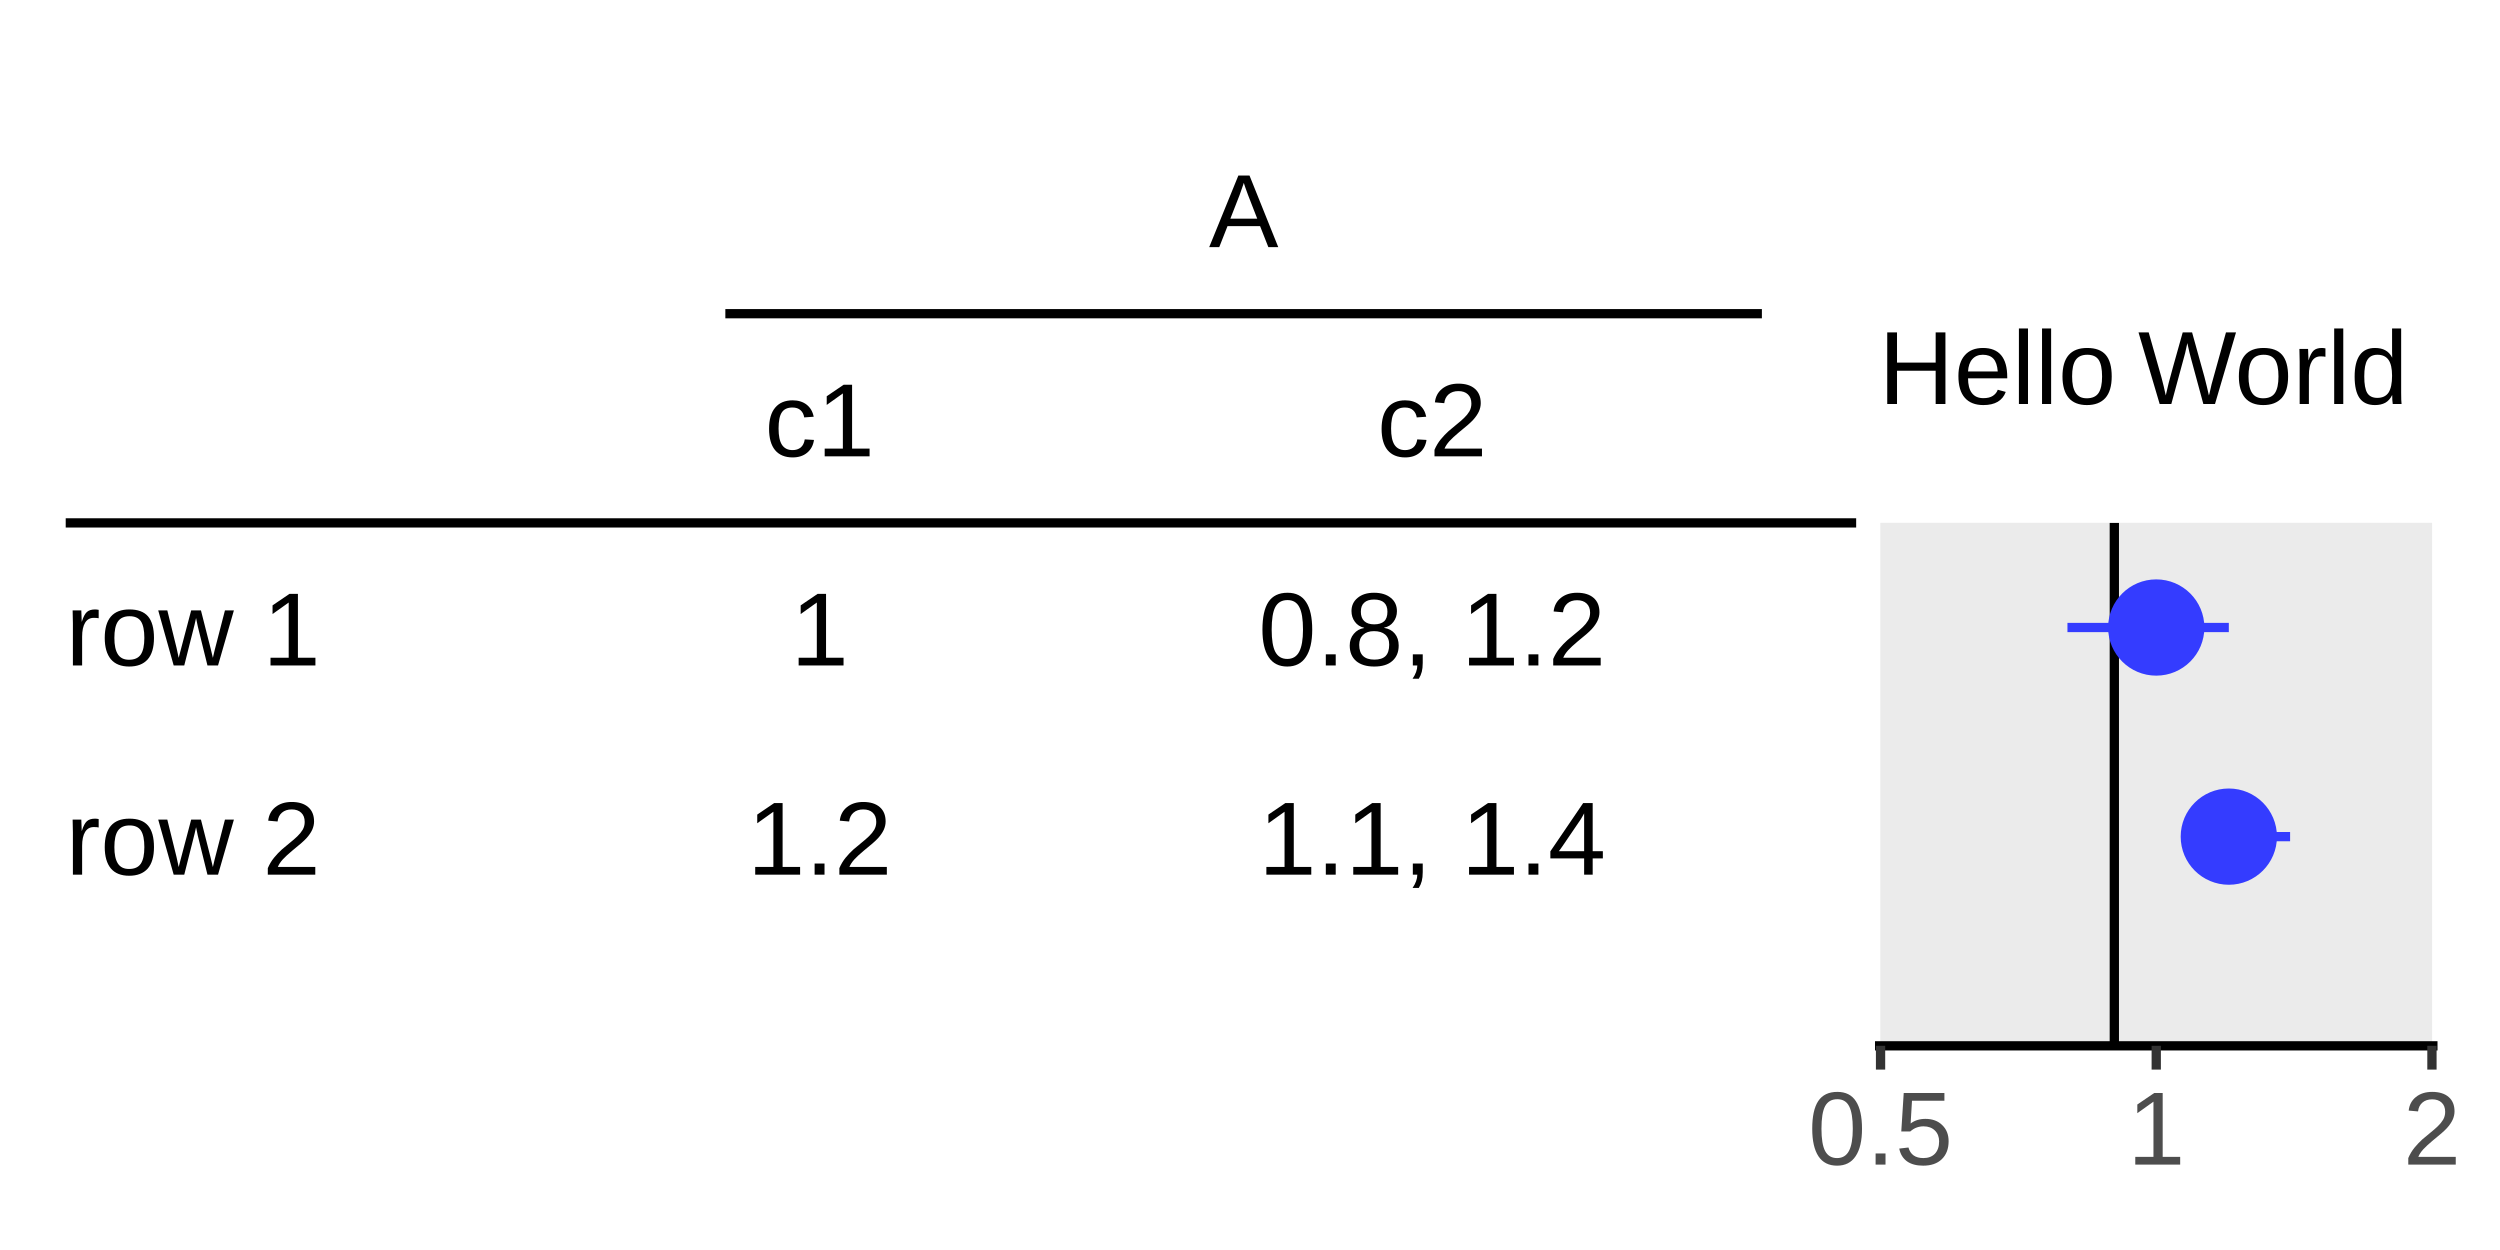
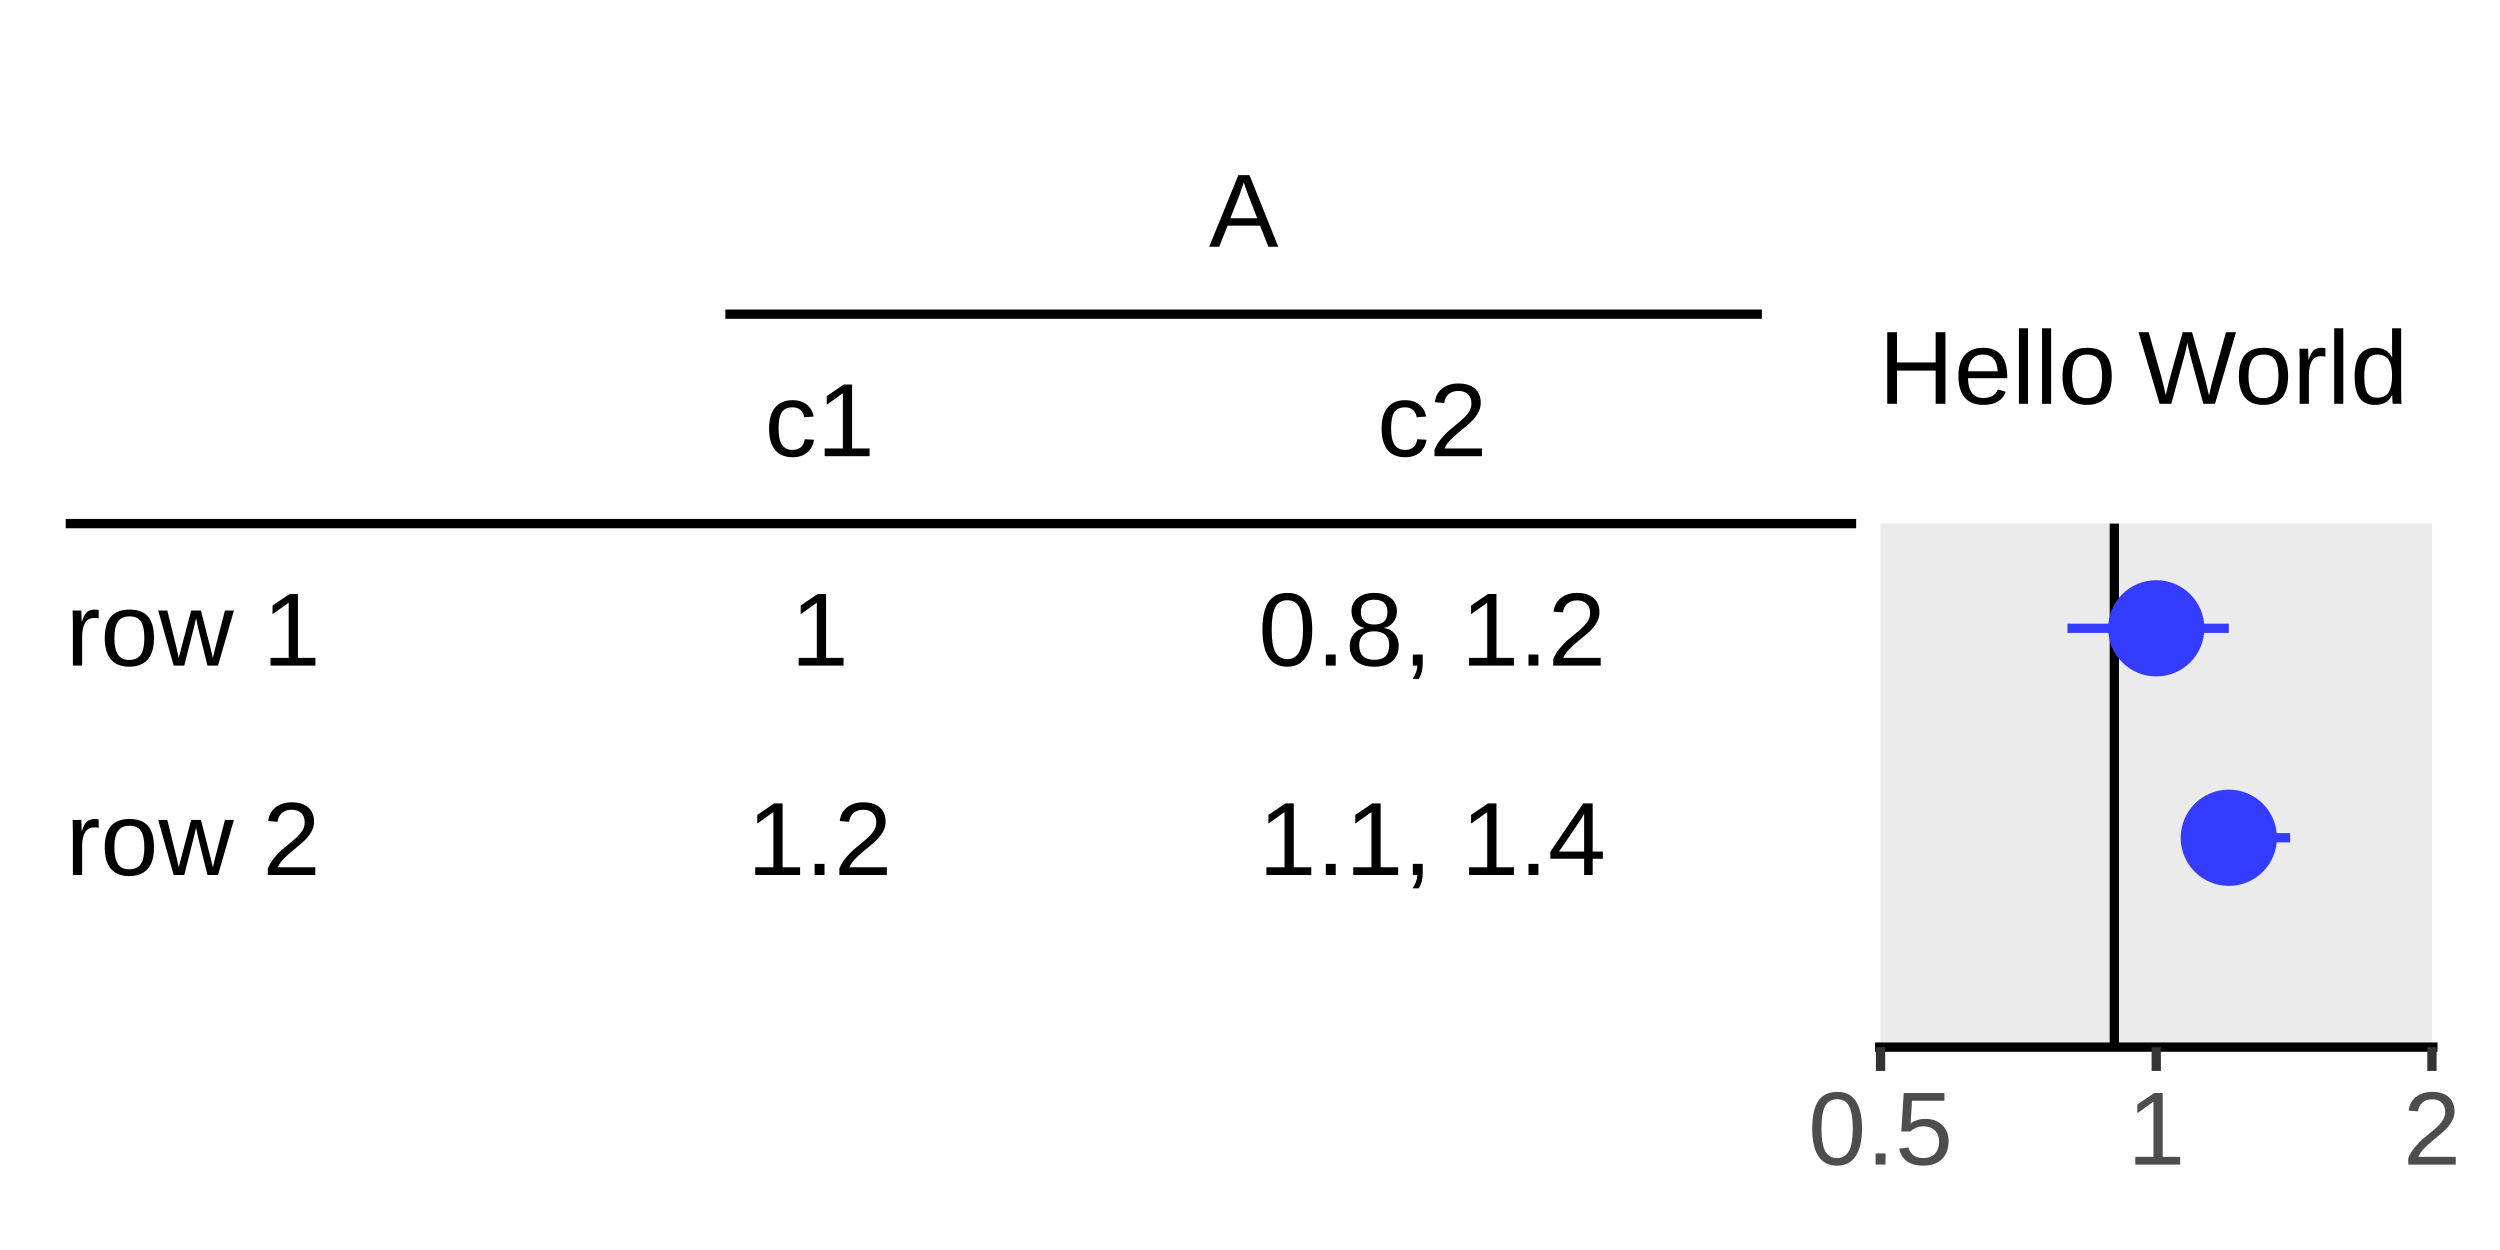
<svg xmlns="http://www.w3.org/2000/svg" class="svglite" width="288.00pt" height="144.00pt" viewBox="0 0 288.00 144.00">
  <defs>
    <style type="text/css">
    .svglite line, .svglite polyline, .svglite polygon, .svglite path, .svglite rect, .svglite circle {
      fill: none;
      stroke: #000000;
      stroke-linecap: round;
      stroke-linejoin: round;
      stroke-miterlimit: 10.00;
    }
    .svglite text {
      white-space: pre;
    }
  </style>
  </defs>
  <rect width="100%" height="100%" style="stroke: none; fill: none;" />
  <defs>
    <clipPath id="cpMC4wMHwyODguMDB8MC4wMHwxNDQuMDA=">
      <rect x="0.00" y="0.00" width="288.00" height="144.00" />
    </clipPath>
  </defs>
  <g clip-path="url(#cpMC4wMHwyODguMDB8MC4wMHwxNDQuMDA=)">
</g>
  <defs>
-     <clipPath id="cpNS40MHwyMTYuMDB8MC4wMHwxMjAuNDg=">
-       <rect x="5.40" y="0.00" width="210.60" height="120.48" />
+     <clipPath id="cpNS40MHwyMTYuMDB8MC4wMHwxMjAuNjM=">
+       <rect x="5.40" y="0.00" width="210.60" height="120.63" />
    </clipPath>
  </defs>
-   <g clip-path="url(#cpNS40MHwyMTYuMDB8MC4wMHwxMjAuNDg=)">
-     <line x1="7.57" y1="60.24" x2="213.83" y2="60.24" style="stroke-width: 1.07; stroke-linecap: butt;" />
-     <text x="143.27" y="28.47" text-anchor="middle" style="font-size: 12.00px; font-family: &quot;Liberation Sans&quot;;" textLength="8.21px" lengthAdjust="spacingAndGlyphs">A</text>
-     <line x1="83.56" y1="36.14" x2="202.97" y2="36.14" style="stroke-width: 1.07; stroke-linecap: butt;" />
-     <text x="7.57" y="76.66" style="font-size: 12.00px; font-family: &quot;Liberation Sans&quot;;" textLength="33.28px" lengthAdjust="spacingAndGlyphs">row 1</text>
-     <text x="7.57" y="100.76" style="font-size: 12.00px; font-family: &quot;Liberation Sans&quot;;" textLength="33.28px" lengthAdjust="spacingAndGlyphs">row 2</text>
-     <text x="94.42" y="52.57" text-anchor="middle" style="font-size: 12.00px; font-family: &quot;Liberation Sans&quot;;" textLength="14.24px" lengthAdjust="spacingAndGlyphs">c1</text>
-     <text x="94.42" y="76.66" text-anchor="middle" style="font-size: 12.00px; font-family: &quot;Liberation Sans&quot;;" textLength="7.64px" lengthAdjust="spacingAndGlyphs">1</text>
-     <text x="94.42" y="100.76" text-anchor="middle" style="font-size: 12.00px; font-family: &quot;Liberation Sans&quot;;" textLength="19.09px" lengthAdjust="spacingAndGlyphs">1.2</text>
-     <text x="164.98" y="52.57" text-anchor="middle" style="font-size: 12.00px; font-family: &quot;Liberation Sans&quot;;" textLength="14.24px" lengthAdjust="spacingAndGlyphs">c2</text>
-     <text x="164.98" y="76.66" text-anchor="middle" style="font-size: 12.00px; font-family: &quot;Liberation Sans&quot;;" textLength="45.82px" lengthAdjust="spacingAndGlyphs">0.8, 1.2</text>
-     <text x="164.98" y="100.76" text-anchor="middle" style="font-size: 12.00px; font-family: &quot;Liberation Sans&quot;;" textLength="45.82px" lengthAdjust="spacingAndGlyphs">1.1, 1.4</text>
+   <g clip-path="url(#cpNS40MHwyMTYuMDB8MC4wMHwxMjAuNjM=)">
+     <line x1="7.57" y1="60.32" x2="213.83" y2="60.32" style="stroke-width: 1.07; stroke-linecap: butt;" />
+     <text x="143.27" y="28.42" text-anchor="middle" style="font-size: 12.00px; font-family: &quot;Arial&quot;;" textLength="8.01px" lengthAdjust="spacingAndGlyphs">A</text>
+     <line x1="83.56" y1="36.19" x2="202.97" y2="36.19" style="stroke-width: 1.07; stroke-linecap: butt;" />
+     <text x="7.57" y="76.68" style="font-size: 12.00px; font-family: &quot;Arial&quot;;" textLength="29.35px" lengthAdjust="spacingAndGlyphs">row 1</text>
+     <text x="7.57" y="100.80" style="font-size: 12.00px; font-family: &quot;Arial&quot;;" textLength="29.35px" lengthAdjust="spacingAndGlyphs">row 2</text>
+     <text x="94.42" y="52.55" text-anchor="middle" style="font-size: 12.00px; font-family: &quot;Arial&quot;;" textLength="12.68px" lengthAdjust="spacingAndGlyphs">c1</text>
+     <text x="94.42" y="76.68" text-anchor="middle" style="font-size: 12.00px; font-family: &quot;Arial&quot;;" textLength="6.67px" lengthAdjust="spacingAndGlyphs">1</text>
+     <text x="94.42" y="100.80" text-anchor="middle" style="font-size: 12.00px; font-family: &quot;Arial&quot;;" textLength="16.68px" lengthAdjust="spacingAndGlyphs">1.2</text>
+     <text x="164.98" y="52.55" text-anchor="middle" style="font-size: 12.00px; font-family: &quot;Arial&quot;;" textLength="12.68px" lengthAdjust="spacingAndGlyphs">c2</text>
+     <text x="164.98" y="76.68" text-anchor="middle" style="font-size: 12.00px; font-family: &quot;Arial&quot;;" textLength="40.03px" lengthAdjust="spacingAndGlyphs">0.8, 1.2</text>
+     <text x="164.98" y="100.80" text-anchor="middle" style="font-size: 12.00px; font-family: &quot;Arial&quot;;" textLength="40.03px" lengthAdjust="spacingAndGlyphs">1.1, 1.4</text>
  </g>
  <g clip-path="url(#cpMC4wMHwyODguMDB8MC4wMHwxNDQuMDA=)">
</g>
  <defs>
    <clipPath id="cpMjE2LjAwfDI4OC4wMHwwLjAwfDE0NC4wMA==">
      <rect x="216.00" y="0.00" width="72.00" height="144.00" />
    </clipPath>
  </defs>
  <g clip-path="url(#cpMjE2LjAwfDI4OC4wMHwwLjAwfDE0NC4wMA==)">
    <rect x="216.00" y="0.00" width="72.00" height="144.00" style="stroke-width: 1.07; stroke: none;" />
  </g>
  <g clip-path="url(#cpMC4wMHwyODguMDB8MC4wMHwxNDQuMDA=)">
-     <rect x="216.00" y="-0" width="64.80" height="120.48" style="stroke-width: 1.07; stroke: none;" />
-     <rect x="216.64" y="60.24" width="63.53" height="60.24" style="stroke-width: 1.07; stroke: none; stroke-linecap: butt; stroke-linejoin: miter; fill: #EBEBEB;" />
-     <rect x="216.64" y="60.24" width="63.53" height="60.24" style="stroke-width: 1.07; stroke: none; stroke-linecap: butt; stroke-linejoin: miter; fill: #EBEBEB;" />
-     <line x1="243.57" y1="120.48" x2="243.57" y2="60.24" style="stroke-width: 1.07; stroke-linecap: butt;" />
-     <text x="230.10" y="46.54" text-anchor="middle" style="font-size: 12.00px; font-family: &quot;Liberation Sans&quot;;" textLength="30.43px" lengthAdjust="spacingAndGlyphs">Hello</text>
-     <text x="261.87" y="46.54" text-anchor="middle" style="font-size: 12.00px; font-family: &quot;Liberation Sans&quot;;" textLength="34.39px" lengthAdjust="spacingAndGlyphs">World</text>
-     <circle cx="248.40" cy="72.29" r="5.19" style="stroke-width: 0.71; stroke: #343CFF; fill: #343CFF;" />
-     <circle cx="256.76" cy="96.38" r="5.19" style="stroke-width: 0.71; stroke: #343CFF; fill: #343CFF;" />
-     <line x1="238.17" y1="72.29" x2="256.76" y2="72.29" style="stroke-width: 1.07; stroke: #343CFF; stroke-linecap: butt;" />
-     <line x1="252.77" y1="96.38" x2="263.82" y2="96.38" style="stroke-width: 1.07; stroke: #343CFF; stroke-linecap: butt;" />
-     <polyline points="216.00,120.48 280.80,120.48 " style="stroke-width: 1.07; stroke-linecap: butt;" />
-     <polyline points="216.64,123.22 216.64,120.48 " style="stroke-width: 1.07; stroke: #333333; stroke-linecap: butt;" />
-     <polyline points="248.40,123.22 248.40,120.48 " style="stroke-width: 1.07; stroke: #333333; stroke-linecap: butt;" />
-     <polyline points="280.16,123.22 280.16,120.48 " style="stroke-width: 1.07; stroke: #333333; stroke-linecap: butt;" />
-     <text x="216.64" y="134.16" text-anchor="middle" style="font-size: 12.00px;fill: #4D4D4D; font-family: &quot;Liberation Sans&quot;;" textLength="19.09px" lengthAdjust="spacingAndGlyphs">0.5</text>
-     <text x="248.40" y="134.16" text-anchor="middle" style="font-size: 12.00px;fill: #4D4D4D; font-family: &quot;Liberation Sans&quot;;" textLength="7.64px" lengthAdjust="spacingAndGlyphs">1</text>
-     <text x="280.16" y="134.16" text-anchor="middle" style="font-size: 12.00px;fill: #4D4D4D; font-family: &quot;Liberation Sans&quot;;" textLength="7.64px" lengthAdjust="spacingAndGlyphs">2</text>
+     <rect x="216.00" y="-0" width="64.80" height="120.63" style="stroke-width: 1.07; stroke: none;" />
+     <rect x="216.64" y="60.32" width="63.53" height="60.32" style="stroke-width: 1.07; stroke: none; stroke-linecap: butt; stroke-linejoin: miter; fill: #EBEBEB;" />
+     <rect x="216.64" y="60.32" width="63.53" height="60.32" style="stroke-width: 1.07; stroke: none; stroke-linecap: butt; stroke-linejoin: miter; fill: #EBEBEB;" />
+     <line x1="243.57" y1="120.63" x2="243.57" y2="60.32" style="stroke-width: 1.07; stroke-linecap: butt;" />
+     <text x="230.10" y="46.52" text-anchor="middle" style="font-size: 12.00px; font-family: &quot;Arial&quot;;" textLength="27.35px" lengthAdjust="spacingAndGlyphs">Hello</text>
+     <text x="261.87" y="46.52" text-anchor="middle" style="font-size: 12.00px; font-family: &quot;Arial&quot;;" textLength="31.12px" lengthAdjust="spacingAndGlyphs">World</text>
+     <circle cx="248.40" cy="72.38" r="5.19" style="stroke-width: 0.71; stroke: #343CFF; fill: #343CFF;" />
+     <circle cx="256.76" cy="96.51" r="5.19" style="stroke-width: 0.71; stroke: #343CFF; fill: #343CFF;" />
+     <line x1="238.17" y1="72.38" x2="256.76" y2="72.38" style="stroke-width: 1.07; stroke: #343CFF; stroke-linecap: butt;" />
+     <line x1="252.77" y1="96.51" x2="263.82" y2="96.51" style="stroke-width: 1.07; stroke: #343CFF; stroke-linecap: butt;" />
+     <polyline points="216.00,120.63 280.80,120.63 " style="stroke-width: 1.07; stroke-linecap: butt;" />
+     <polyline points="216.64,123.37 216.64,120.63 " style="stroke-width: 1.07; stroke: #333333; stroke-linecap: butt;" />
+     <polyline points="248.40,123.37 248.40,120.63 " style="stroke-width: 1.07; stroke: #333333; stroke-linecap: butt;" />
+     <polyline points="280.16,123.37 280.16,120.63 " style="stroke-width: 1.07; stroke: #333333; stroke-linecap: butt;" />
+     <text x="216.64" y="134.16" text-anchor="middle" style="font-size: 12.00px;fill: #4D4D4D; font-family: &quot;Arial&quot;;" textLength="16.68px" lengthAdjust="spacingAndGlyphs">0.5</text>
+     <text x="248.40" y="134.16" text-anchor="middle" style="font-size: 12.00px;fill: #4D4D4D; font-family: &quot;Arial&quot;;" textLength="6.67px" lengthAdjust="spacingAndGlyphs">1</text>
+     <text x="280.16" y="134.16" text-anchor="middle" style="font-size: 12.00px;fill: #4D4D4D; font-family: &quot;Arial&quot;;" textLength="6.67px" lengthAdjust="spacingAndGlyphs">2</text>
  </g>
</svg>
